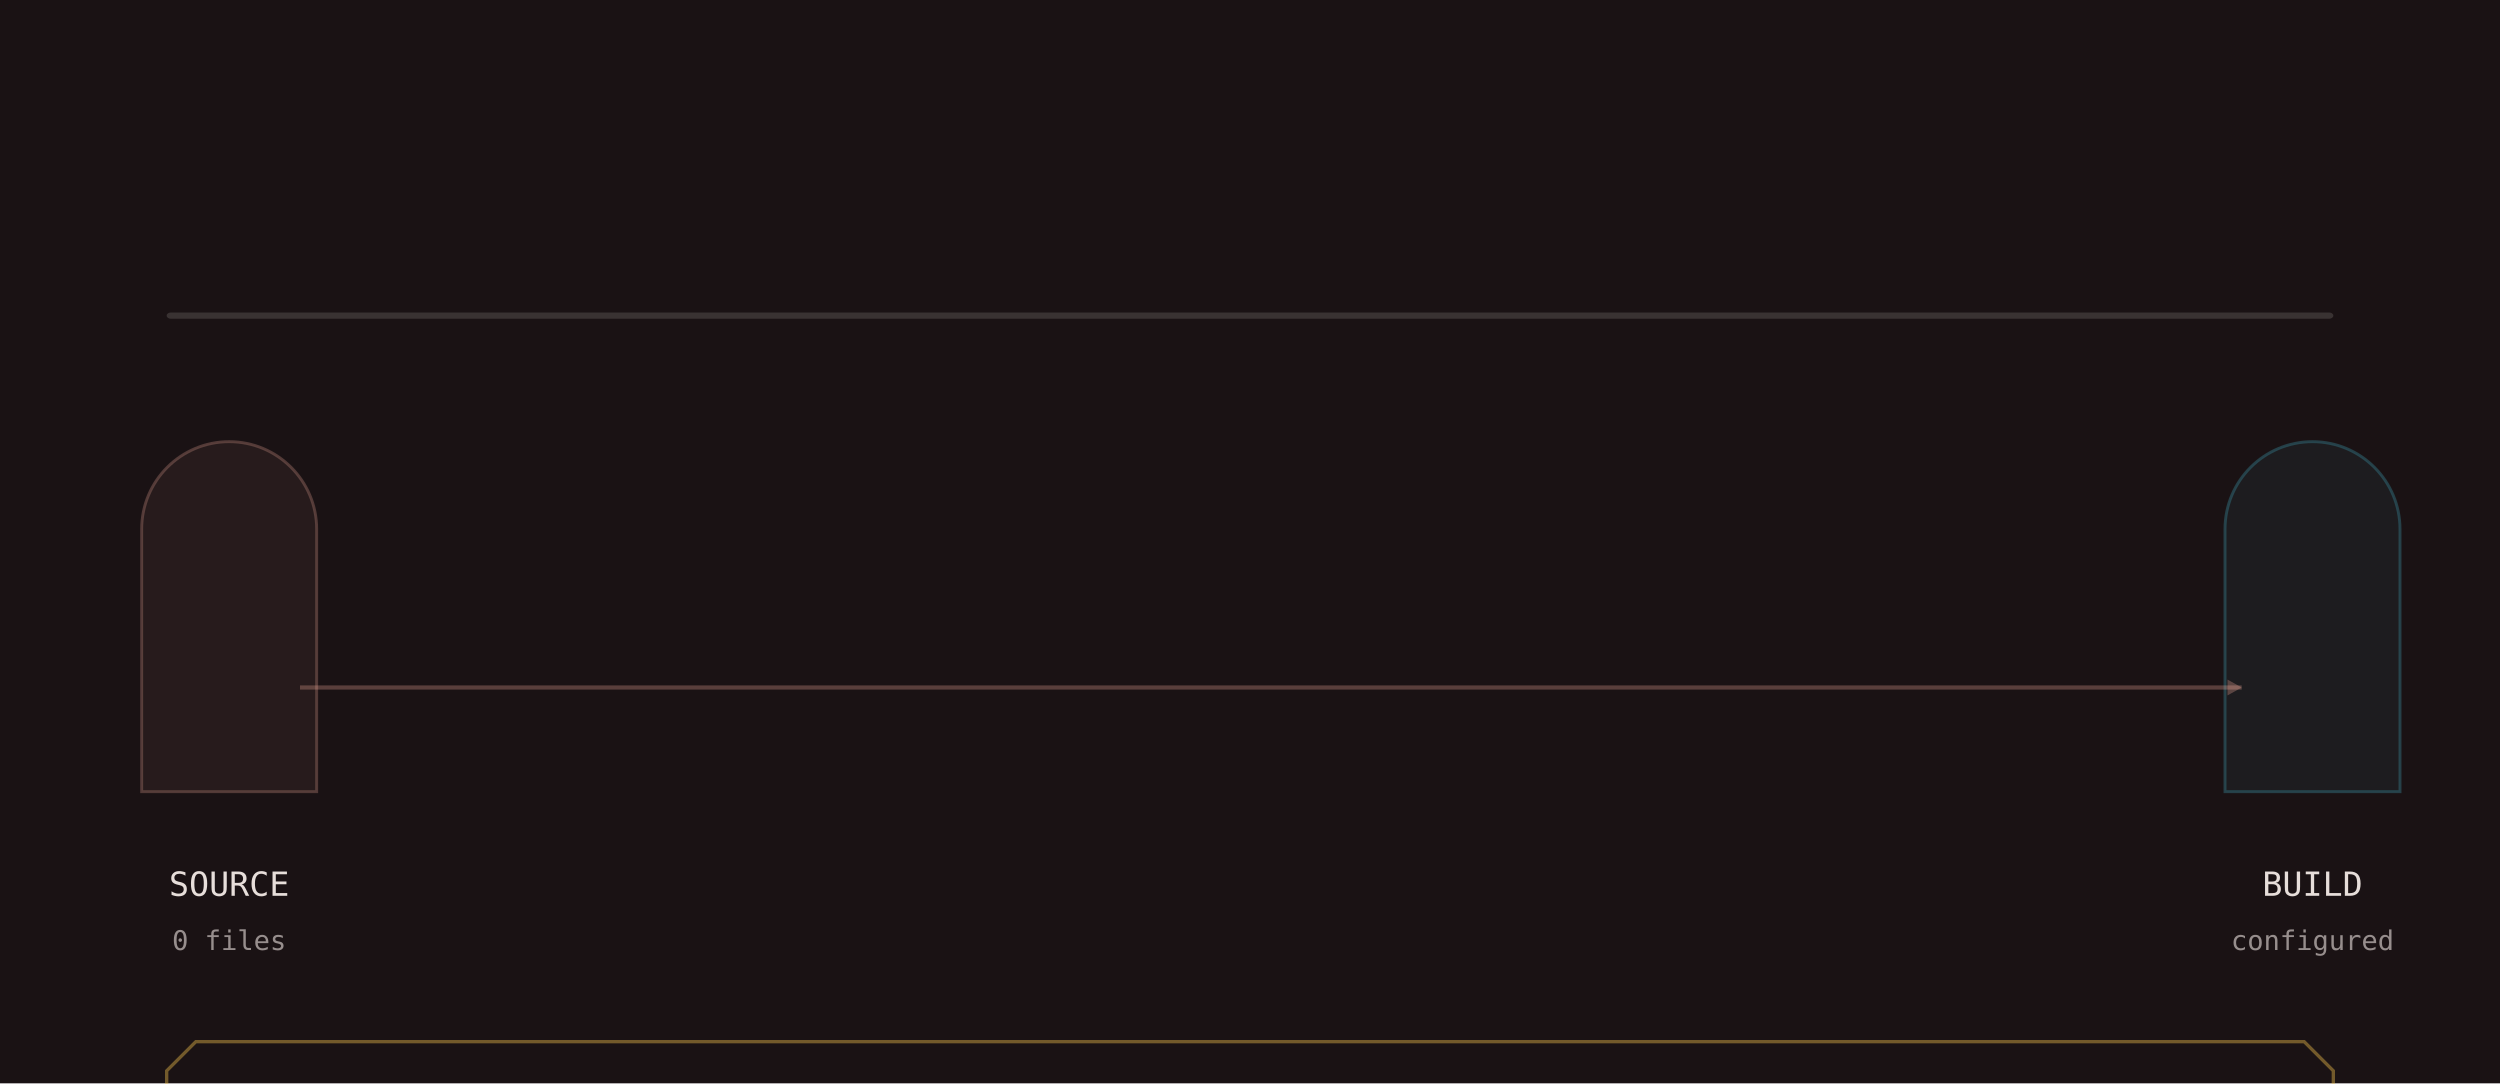
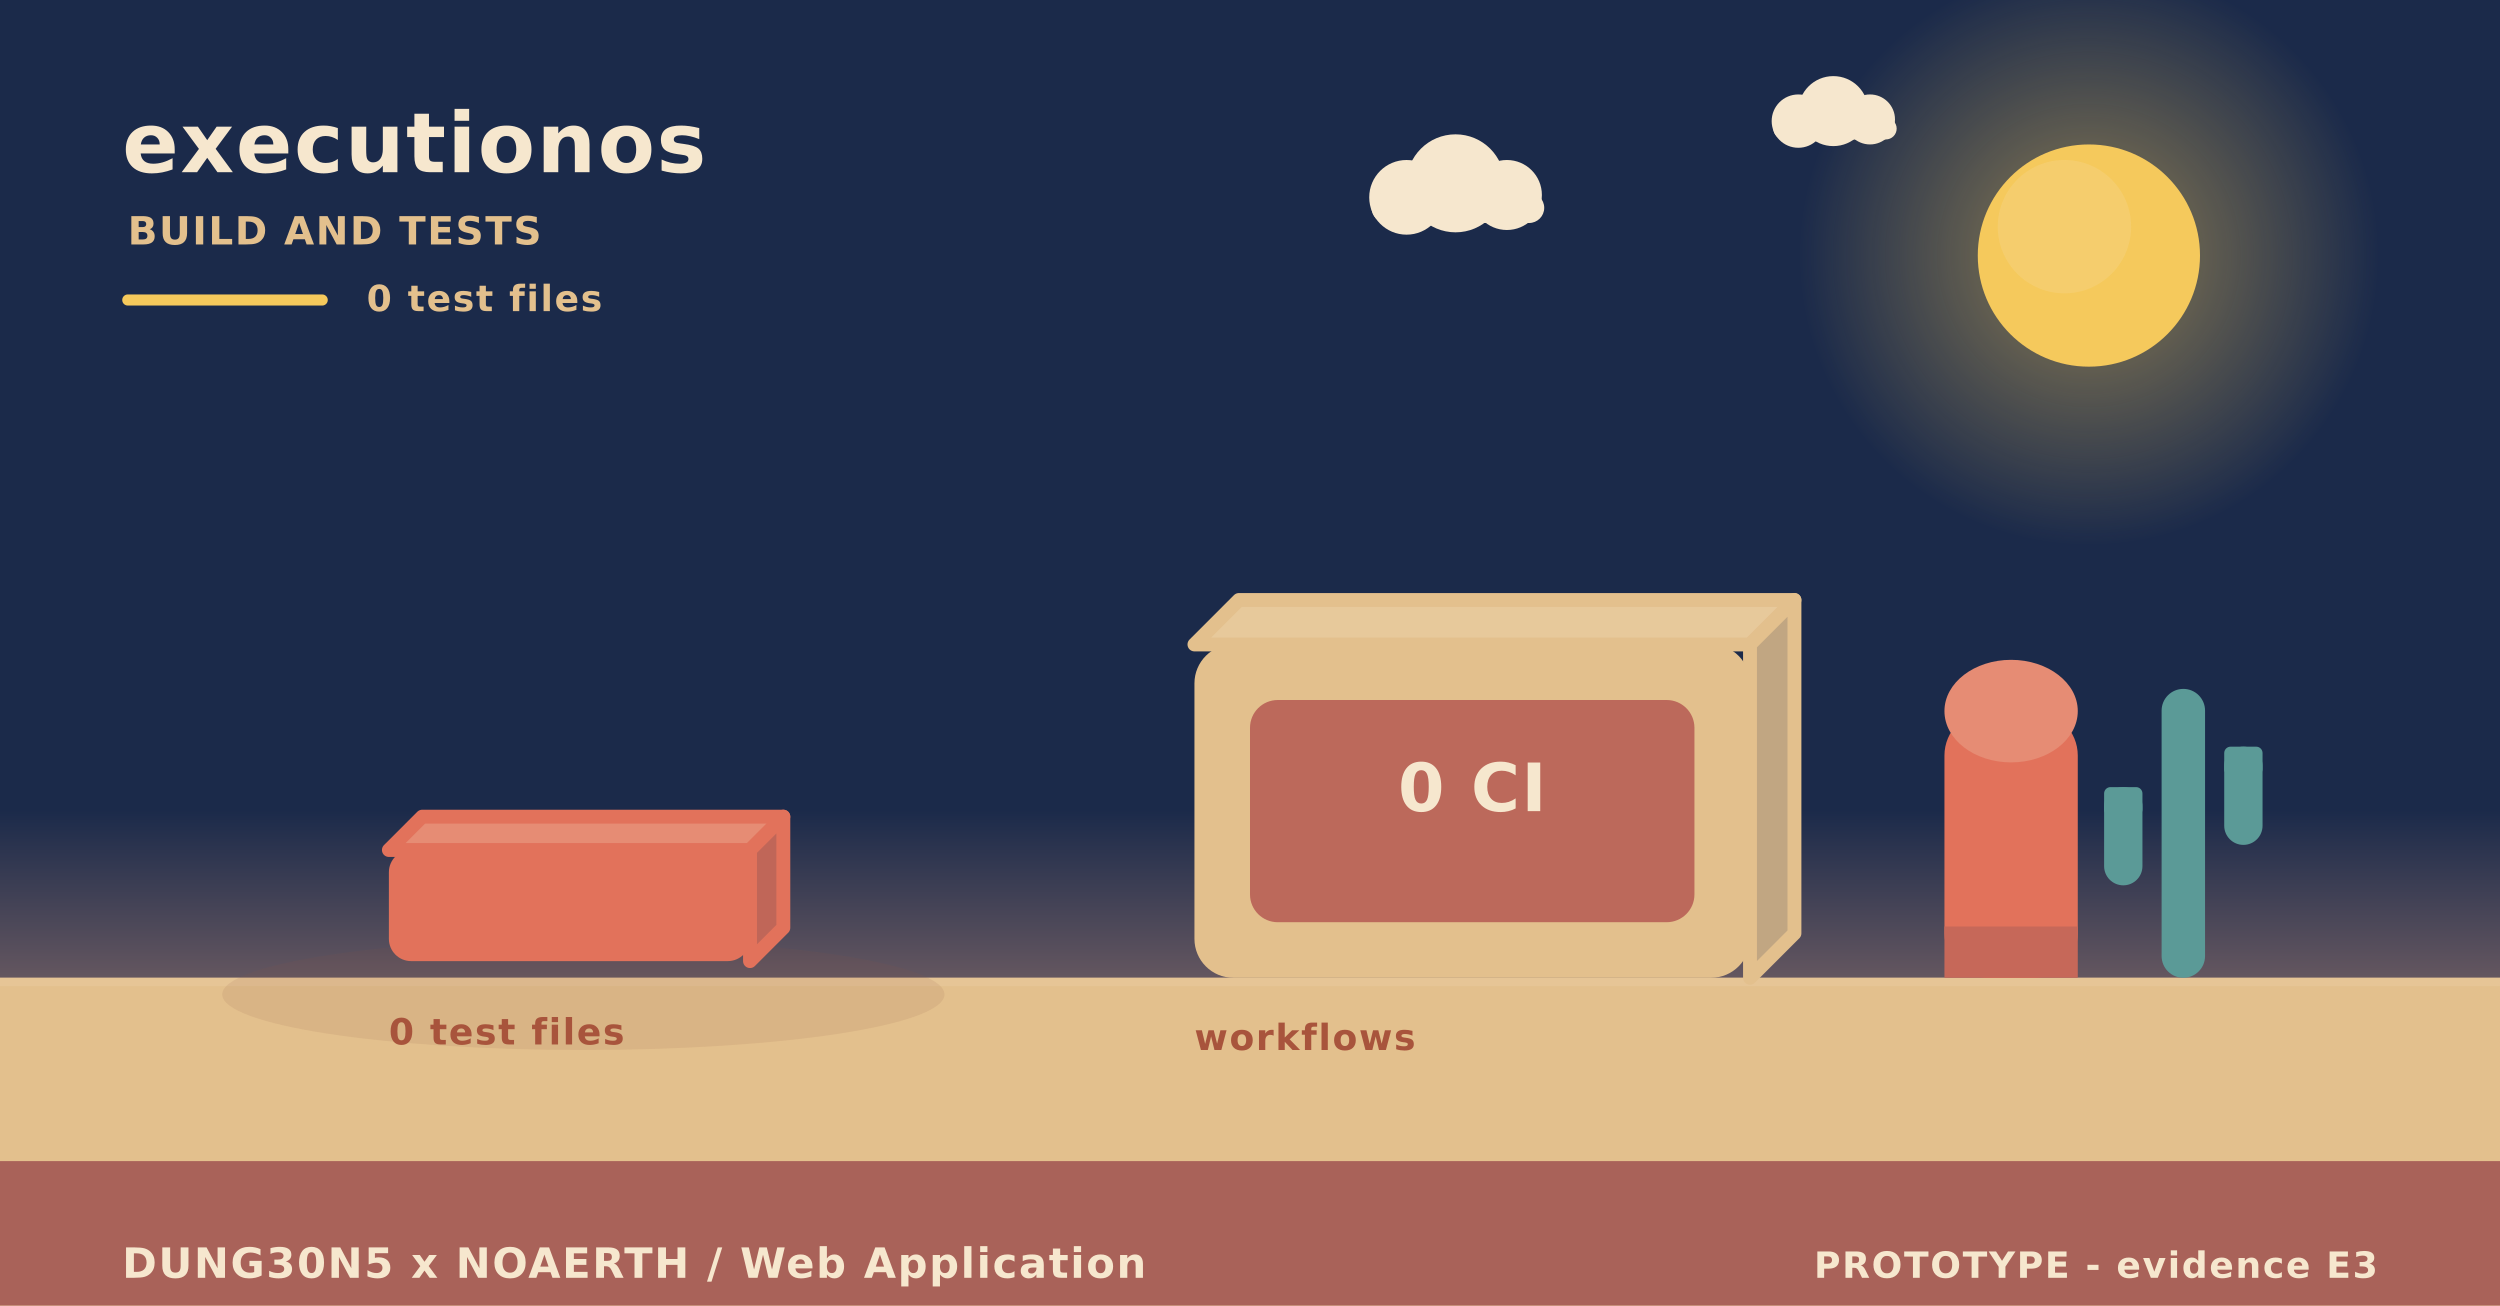
- <svg xmlns="http://www.w3.org/2000/svg" viewBox="0 0 1200 520" width="1200" height="520" role="img" aria-label="executionos build evidence">
-   <rect width="1200" height="520" fill="#1a1214" />
-   <defs>
-     <linearGradient id="gb" x1="0" y1="0" x2="1" y2="1">
-       <stop offset="0%" stop-color="#ffb4a2" />
-       <stop offset="100%" stop-color="#48cae4" />
-     </linearGradient>
-   </defs>
-   <rect x="80.00" y="150.00" width="1040.00" height="3.00" rx="2.00" fill="rgba(253,244,240,0.140)" opacity="1.00" />
-   <path d="M68.00,380.00 L68.00,254.00 A42.00,42.00 0 0 1 152.00,254.00 L152.00,380.00 Z" fill="rgba(255,180,162,0.100)" opacity="0.55" stroke="rgba(255,180,162,0.450)" stroke-width="1.4" />
-   <polygon points="-192.26,189.00 -136.83,221.00 -136.83,157.00 -192.26,125.00" fill="#90732e" opacity="0.95" />
-   <polygon points="-247.68,221.00 -192.26,253.00 -192.26,189.00 -247.68,157.00" fill="#389eb2" opacity="0.95" />
-   <polygon points="-192.26,125.00 -136.83,157.00 -192.26,189.00 -247.68,157.00" fill="#ffb4a2" opacity="0.95" />
-   <text x="110" y="430" font-family="ui-monospace,Menlo,monospace" font-size="16" fill="rgba(253,244,240,0.900)" text-anchor="middle">SOURCE</text>
-   <text x="110" y="456" font-family="ui-monospace,Menlo,monospace" font-size="13" fill="rgba(253,244,240,0.550)" text-anchor="middle">0 files</text>
-   <path d="M1068.00,380.00 L1068.00,254.00 A42.00,42.00 0 0 1 1152.00,254.00 L1152.00,380.00 Z" fill="rgba(72,202,228,0.100)" opacity="0.55" stroke="rgba(72,202,228,0.450)" stroke-width="1.4" />
-   <polygon points="673.77,689.00 729.19,721.00 729.19,657.00 673.77,625.00" fill="#90732e" opacity="0.95" />
-   <polygon points="618.34,721.00 673.77,753.00 673.77,689.00 618.34,657.00" fill="#389eb2" opacity="0.95" />
-   <polygon points="673.77,625.00 729.19,657.00 673.77,689.00 618.34,657.00" fill="#48cae4" opacity="0.95" />
-   <text x="1110" y="430" font-family="ui-monospace,Menlo,monospace" font-size="16" fill="rgba(253,244,240,0.900)" text-anchor="middle">BUILD</text>
-   <text x="1110" y="456" font-family="ui-monospace,Menlo,monospace" font-size="13" fill="rgba(253,244,240,0.550)" text-anchor="middle">configured</text>
-   <line x1="144.00" y1="330.00" x2="1076.00" y2="330.00" stroke="rgba(255,180,162,0.500)" stroke-width="2.00" opacity="0.55" />
-   <polygon points="1076.00,330.00 1069.20,326.20 1069.20,333.80" fill="rgba(255,180,162,0.500)" opacity="0.55" />
-   <path d="M94.00,500.00 H1106.00 L1120.00,514.00 V546.00 L1106.00,560.00 H94.00 L80.00,546.00 V514.00 Z" fill="none" stroke="rgba(249,199,79,0.500)" stroke-width="1.60" opacity="0.80" />
-   <text x="600" y="536" font-family="ui-monospace,Menlo,monospace" font-size="16" fill="rgba(249,199,79,0.950)" text-anchor="middle">no test suite present in this repository — shown as measured, not implied</text>
+ <svg xmlns="http://www.w3.org/2000/svg" width="900" height="470" viewBox="0 0 900 470" role="img" aria-label="executionos - how it is verified">
+   <linearGradient id="skyb" x1="0" y1="0" x2="0" y2="1">
+     <stop offset="0" stop-color="#1b2a4a" />
+     <stop offset="0.62" stop-color="#1b2a4a" />
+     <stop offset="1" stop-color="#f3ad8a" />
+   </linearGradient>
+   <rect width="900" height="470" fill="url(#skyb)" />
+   <radialGradient id="sunb">
+     <stop offset="0.35" stop-color="#f5c95c" stop-opacity="0.34" />
+     <stop offset="1" stop-color="#f5c95c" stop-opacity="0" />
+   </radialGradient>
+   <circle cx="752" cy="92" r="104" fill="url(#sunb)" />
+   <circle cx="752" cy="92" r="40" fill="#f5c95c" />
+   <circle cx="743.2" cy="81.6" r="24" fill="#f5d27e" opacity="0.5" />
+   <g>
+     <circle cx="524" cy="66" r="17.64" fill="#f6e7ce" />
+     <circle cx="506.36" cy="71.04" r="13.44" fill="#f6e7ce" />
+     <circle cx="542.48" cy="70.2" r="12.6" fill="#f6e7ce" />
+     <rect x="493.76" y="69.36" width="62.16" height="10.92" rx="5.46" fill="#f6e7ce" />
+   </g>
+   <g>
+     <circle cx="660" cy="40" r="12.6" fill="#f6e7ce" />
+     <circle cx="647.4" cy="43.6" r="9.6" fill="#f6e7ce" />
+     <circle cx="673.2" cy="43" r="9" fill="#f6e7ce" />
+     <rect x="638.4" y="42.4" width="44.4" height="7.8" rx="3.9" fill="#f6e7ce" />
+   </g>
+   <rect x="0" y="352" width="900" height="118" fill="#e3c08d" />
+   <rect x="0" y="352" width="900" height="3" fill="#e6c596" />
+   <text x="44" y="62" font-family="Verdana,DejaVu Sans,sans-serif" font-size="30" font-weight="700" letter-spacing="0.6" fill="#f6e7ce" text-anchor="start">executionos</text>
+   <text x="46" y="88" font-family="Verdana,DejaVu Sans,sans-serif" font-size="14" font-weight="700" letter-spacing="0.6" fill="#e3c08d" text-anchor="start">BUILD AND TESTS</text>
+   <rect x="44" y="106" width="74" height="4" rx="2" fill="#f5c95c" />
+   <text x="132" y="112" font-family="Verdana,DejaVu Sans,sans-serif" font-size="13" font-weight="700" letter-spacing="0.6" fill="#e3c08d" text-anchor="start">0 test files</text>
+   <ellipse cx="210" cy="358" rx="130" ry="20" fill="rgba(138,90,68,0.11)" />
+   <path d="M140,306 L270,306 L282,294 L152,294 Z" fill="#e68c74" stroke="#e2725b" stroke-width="5" stroke-linejoin="round" />
+   <path d="M270,306 L282,294 L282,334 L270,346 Z" fill="#c06658" stroke="#e2725b" stroke-width="5" stroke-linejoin="round" />
+   <rect x="140" y="306" width="130" height="40" rx="8" fill="#e2725b" />
+   <text x="140" y="376" font-family="Verdana,DejaVu Sans,sans-serif" font-size="13" font-weight="700" letter-spacing="0.6" fill="#a8543c" text-anchor="start">0 test files</text>
+   <path d="M430,232 L630,232 L646,216 L446,216 Z" fill="#e7c99b" stroke="#e3c08d" stroke-width="5" stroke-linejoin="round" />
+   <path d="M630,232 L646,216 L646,336 L630,352 Z" fill="#c1a682" stroke="#e3c08d" stroke-width="5" stroke-linejoin="round" />
+   <rect x="430" y="232" width="200" height="120" rx="14" fill="#e3c08d" />
+   <rect x="450" y="252" width="160" height="80" rx="10" fill="#ba6458" opacity="0.94" />
+   <text x="530" y="292" font-family="Verdana,DejaVu Sans,sans-serif" font-size="24" font-weight="700" letter-spacing="0.6" fill="#f6e7ce" text-anchor="middle">0 CI</text>
+   <text x="430" y="378" font-family="Verdana,DejaVu Sans,sans-serif" font-size="13" font-weight="700" letter-spacing="0.6" fill="#a8543c" text-anchor="start">workflows</text>
+   <rect x="700" y="256" width="48" height="96" rx="16" fill="#e2725b" />
+   <ellipse cx="724" cy="256" rx="24" ry="18.46" fill="#e68c74" />
+   <rect x="700" y="333.54" width="48" height="18.46" fill="#c66859" />
+   <rect x="778.18" y="248" width="15.64" height="104" rx="7.82" fill="#5b9a97" />
+   <rect x="757.48" y="283.36" width="13.8" height="35.36" rx="6.9" fill="#5b9a97" />
+   <rect x="757.48" y="283.36" width="13.8" height="10.4" rx="2.3" fill="#5b9a97" />
+   <rect x="800.72" y="268.8" width="13.8" height="35.36" rx="6.9" fill="#5b9a97" />
+   <rect x="800.72" y="268.8" width="13.8" height="10.4" rx="2.3" fill="#5b9a97" />
+   <rect x="0" y="418" width="900" height="52" rx="0" fill="#a65c56" opacity="0.94" />
+   <text x="44" y="460" font-family="Verdana,DejaVu Sans,sans-serif" font-size="15" font-weight="700" letter-spacing="0.6" fill="#f6e7ce" text-anchor="start">DUNG30N5 x NOAERTH  /  Web Application</text>
+   <text x="856" y="460" font-family="Verdana,DejaVu Sans,sans-serif" font-size="13" font-weight="700" letter-spacing="0.6" fill="#f6e7ce" text-anchor="end">PROTOTYPE  -  evidence E3</text>
</svg>
